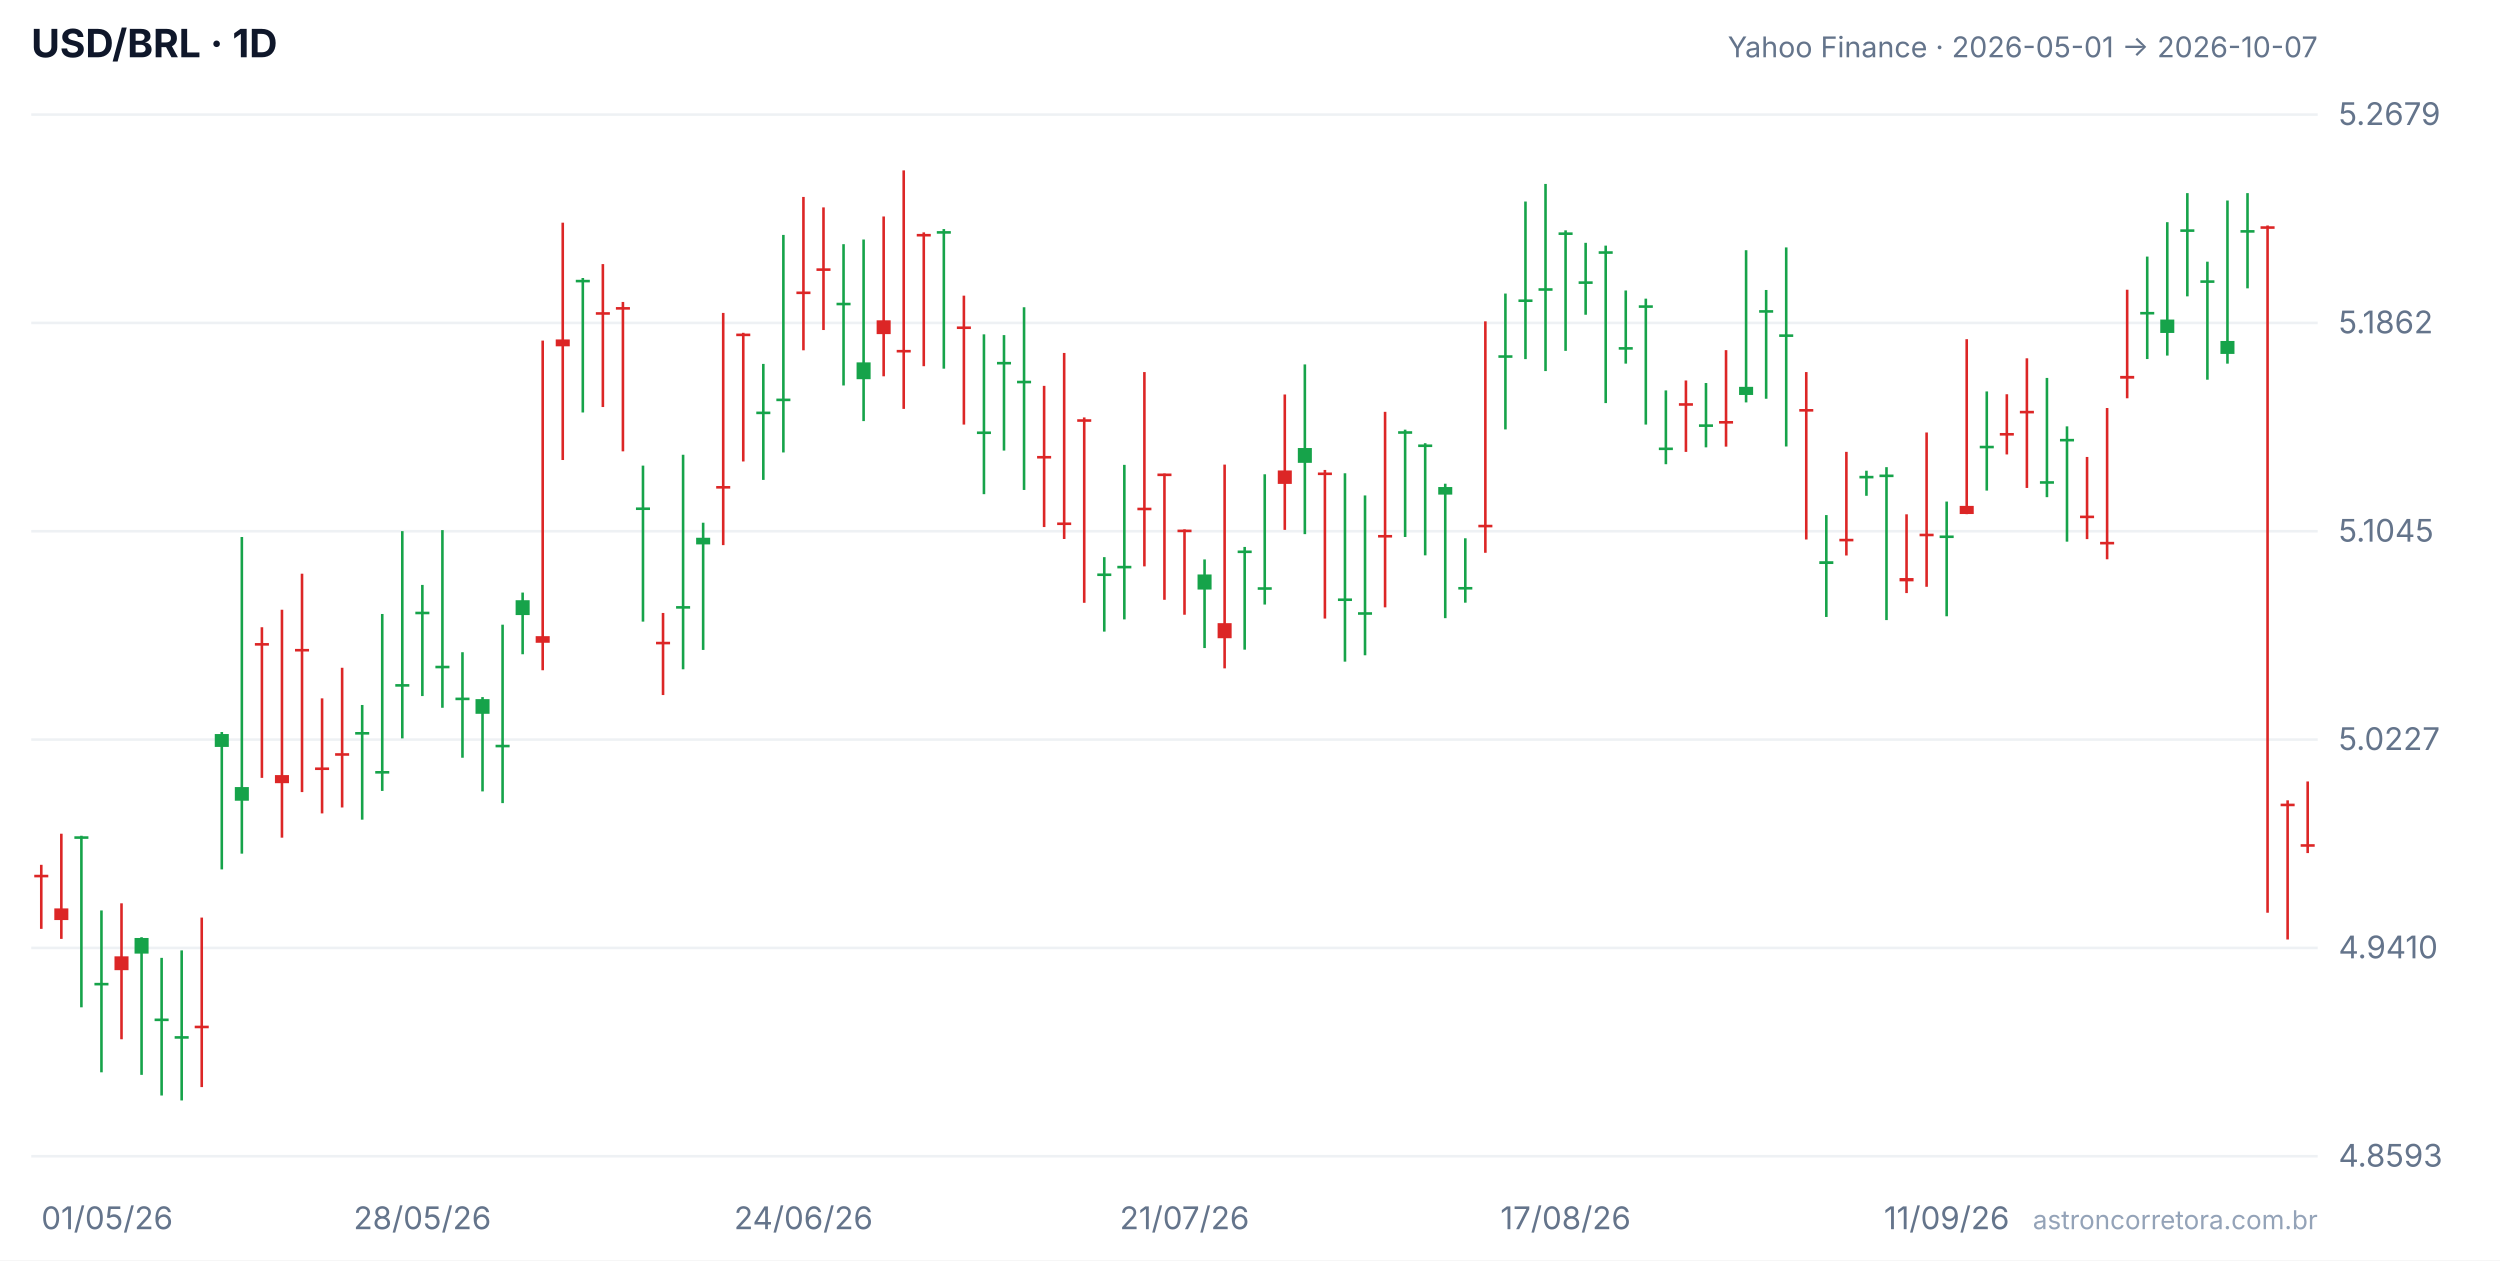
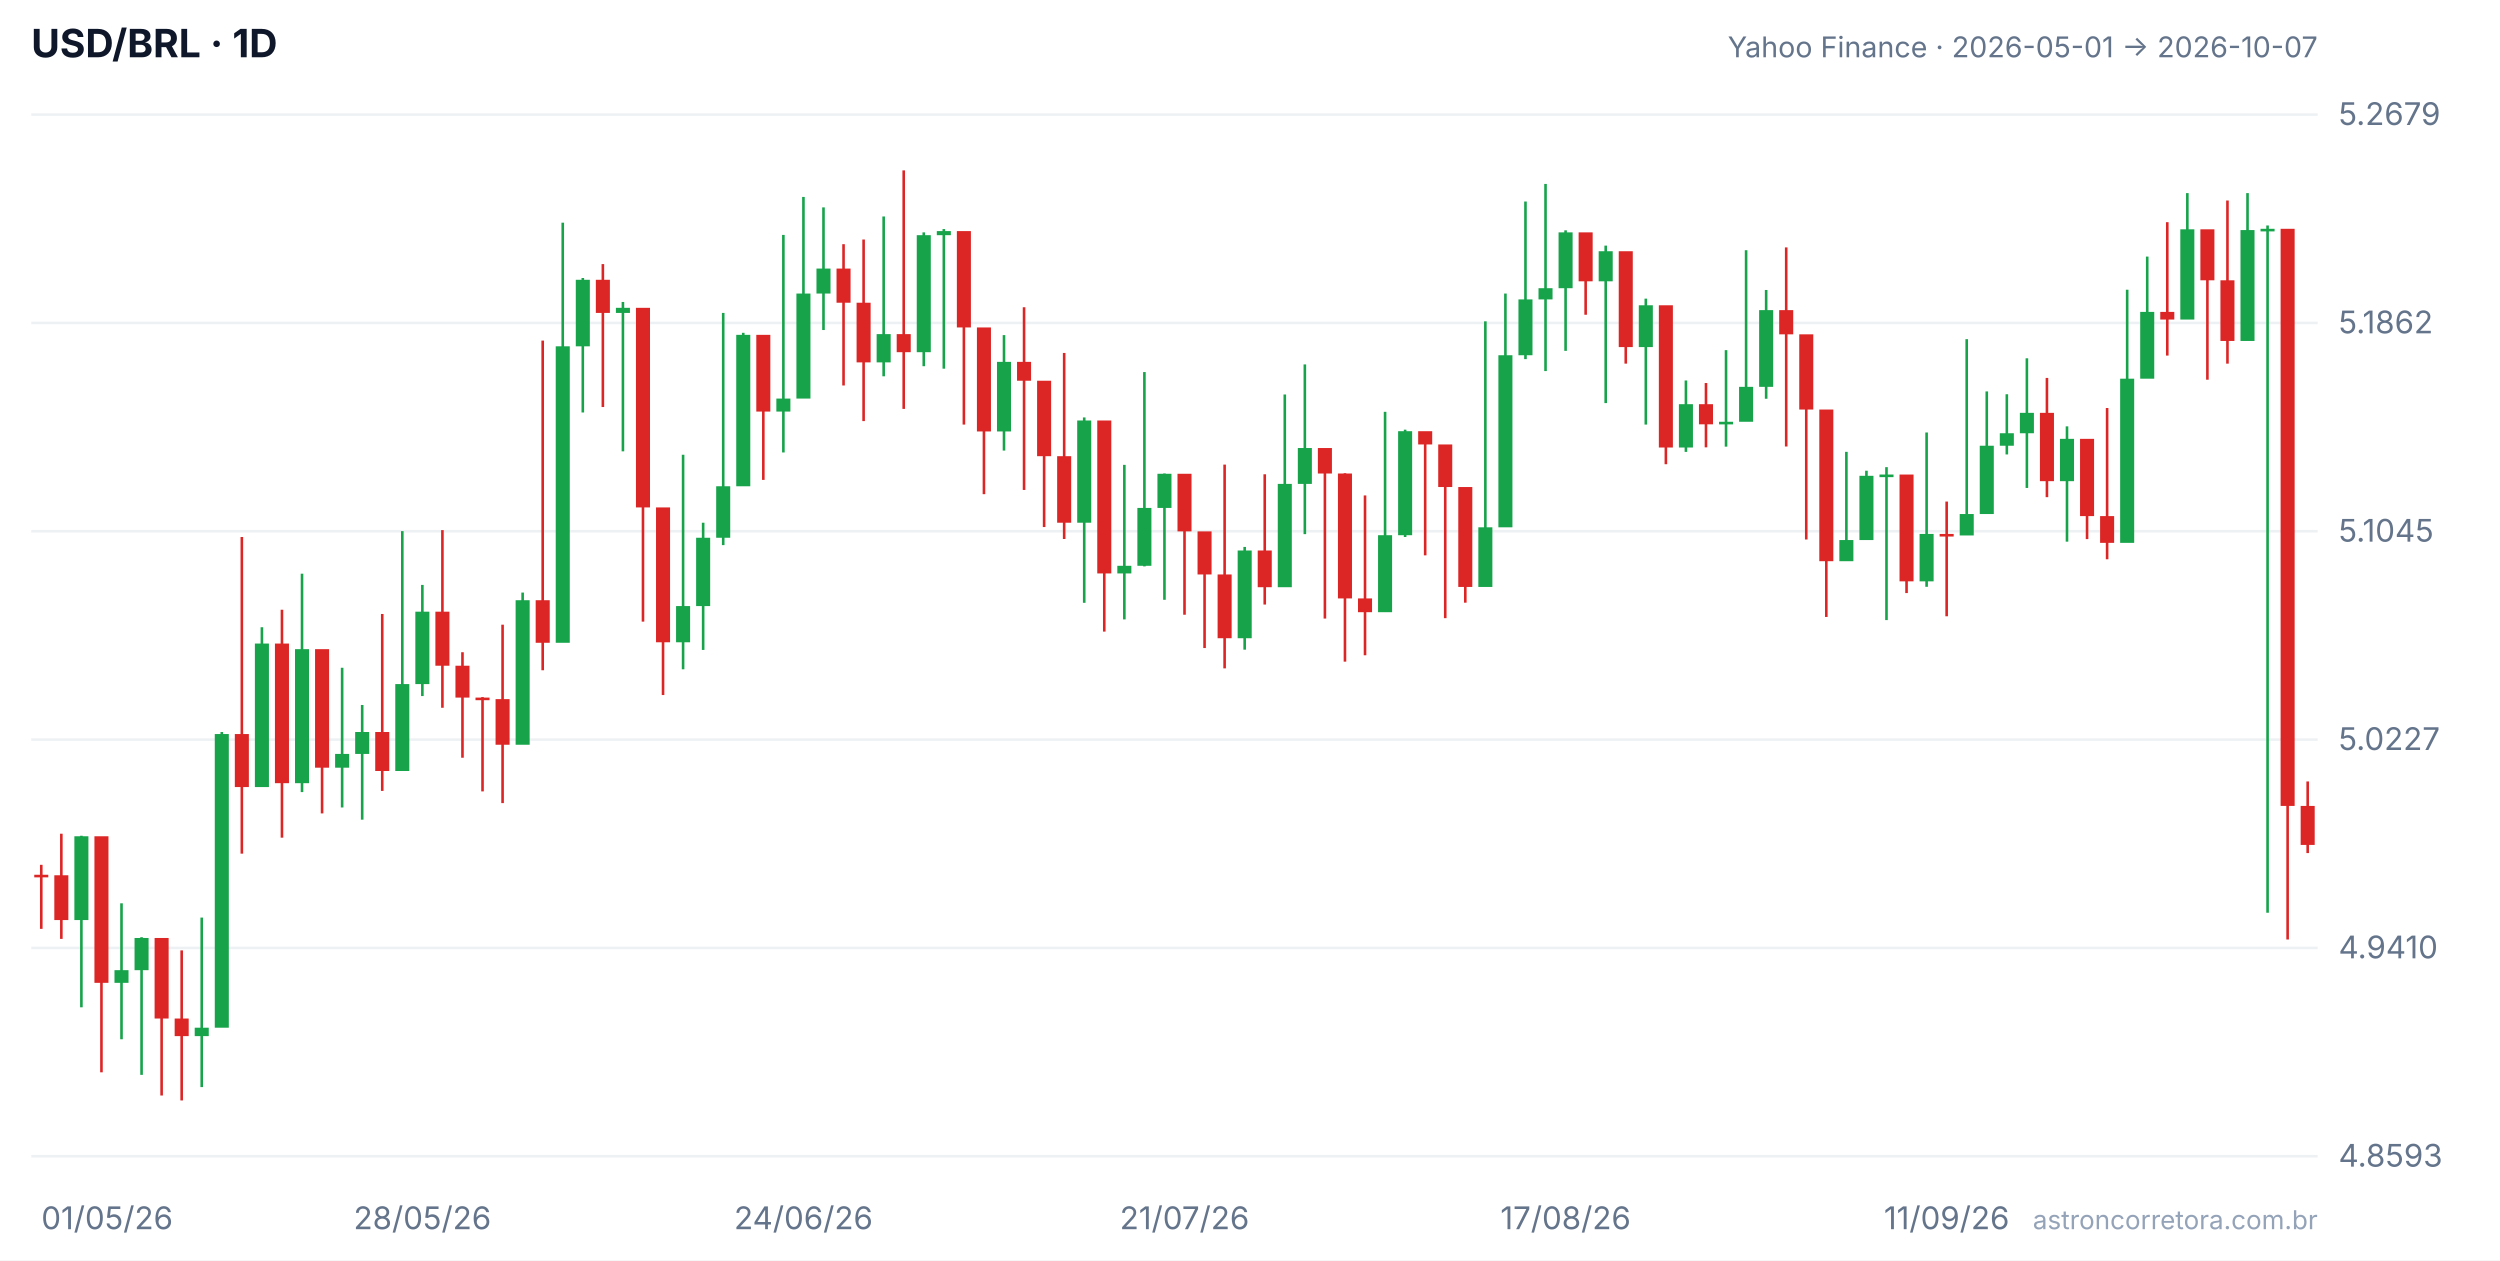
<svg xmlns="http://www.w3.org/2000/svg" viewBox="0 0 960 484" font-family="Inter,system-ui,sans-serif" font-size="12" role="img">
  <rect width="960" height="484" fill="#ffffff" />
  <text x="12" y="22" font-size="15" font-weight="700" fill="#0f172a">USD/BRL · 1D</text>
  <text x="890" y="22" font-size="11" fill="#64748b" text-anchor="end">Yahoo Finance · 2026-05-01 → 2026-10-07</text>
  <line x1="12" x2="890" y1="444" y2="444" stroke="#eef1f4" />
  <text x="898" y="448" fill="#64748b">4.8593</text>
  <line x1="12" x2="890" y1="364" y2="364" stroke="#eef1f4" />
  <text x="898" y="368" fill="#64748b">4.9410</text>
  <line x1="12" x2="890" y1="284" y2="284" stroke="#eef1f4" />
  <text x="898" y="288" fill="#64748b">5.0227</text>
  <line x1="12" x2="890" y1="204" y2="204" stroke="#eef1f4" />
  <text x="898" y="208" fill="#64748b">5.1045</text>
  <line x1="12" x2="890" y1="124" y2="124" stroke="#eef1f4" />
  <text x="898" y="128" fill="#64748b">5.1862</text>
  <line x1="12" x2="890" y1="44" y2="44" stroke="#eef1f4" />
  <text x="898" y="48" fill="#64748b">5.2679</text>
  <text x="15.851" y="472" fill="#64748b" text-anchor="start">01/05/26</text>
  <text x="162.184" y="472" fill="#64748b" text-anchor="middle">28/05/26</text>
  <text x="308.518" y="472" fill="#64748b" text-anchor="middle">24/06/26</text>
  <text x="454.851" y="472" fill="#64748b" text-anchor="middle">21/07/26</text>
  <text x="601.184" y="472" fill="#64748b" text-anchor="middle">17/08/26</text>
  <text x="747.518" y="472" fill="#64748b" text-anchor="middle">11/09/26</text>
  <line x1="15.851" x2="15.851" y1="332.089" y2="356.683" stroke="#dc2626" />
  <rect x="13.155" y="335.907" width="5.391" height="1" fill="#dc2626" />
  <line x1="23.553" x2="23.553" y1="320.147" y2="360.535" stroke="#dc2626" />
-   <rect x="20.857" y="348.828" width="5.391" height="4.474" fill="#dc2626" />
+   <rect x="20.857" y="336.102" width="5.391" height="17.2" fill="#dc2626" />
  <line x1="31.254" x2="31.254" y1="320.93" y2="386.808" stroke="#16a34a" />
-   <rect x="28.559" y="321.126" width="5.391" height="1" fill="#16a34a" />
-   <line x1="38.956" x2="38.956" y1="349.611" y2="411.77" stroke="#16a34a" />
-   <rect x="36.261" y="377.411" width="5.391" height="1" fill="#16a34a" />
-   <line x1="46.658" x2="46.658" y1="346.87" y2="399.08" stroke="#dc2626" />
-   <rect x="43.962" y="367.231" width="5.391" height="5.313" fill="#dc2626" />
+   <rect x="28.559" y="321.126" width="5.391" height="32.176" fill="#16a34a" />
+   <line x1="38.956" x2="38.956" y1="349.611" y2="411.77" stroke="#dc2626" />
+   <rect x="36.261" y="321.126" width="5.391" height="56.285" fill="#dc2626" />
+   <line x1="46.658" x2="46.658" y1="346.87" y2="399.08" stroke="#16a34a" />
+   <rect x="43.962" y="372.544" width="5.391" height="4.867" fill="#16a34a" />
  <line x1="54.36" x2="54.36" y1="359.889" y2="412.748" stroke="#16a34a" />
-   <rect x="51.664" y="360.183" width="5.391" height="6.003" fill="#16a34a" />
-   <line x1="62.061" x2="62.061" y1="367.818" y2="420.677" stroke="#16a34a" />
-   <rect x="59.366" y="391.115" width="5.391" height="1" fill="#16a34a" />
-   <line x1="69.763" x2="69.763" y1="364.949" y2="422.571" stroke="#16a34a" />
-   <rect x="67.068" y="397.869" width="5.391" height="1" fill="#16a34a" />
-   <line x1="77.465" x2="77.465" y1="352.352" y2="417.444" stroke="#dc2626" />
-   <rect x="74.769" y="393.856" width="5.391" height="1" fill="#dc2626" />
+   <rect x="51.664" y="360.183" width="5.391" height="12.361" fill="#16a34a" />
+   <line x1="62.061" x2="62.061" y1="367.818" y2="420.677" stroke="#dc2626" />
+   <rect x="59.366" y="360.183" width="5.391" height="30.932" fill="#dc2626" />
+   <line x1="69.763" x2="69.763" y1="364.949" y2="422.571" stroke="#dc2626" />
+   <rect x="67.068" y="391.115" width="5.391" height="6.754" fill="#dc2626" />
+   <line x1="77.465" x2="77.465" y1="352.352" y2="417.444" stroke="#16a34a" />
+   <rect x="74.769" y="394.639" width="5.391" height="3.23" fill="#16a34a" />
  <line x1="85.167" x2="85.167" y1="281.09" y2="333.851" stroke="#16a34a" />
-   <rect x="82.471" y="281.873" width="5.391" height="4.95" fill="#16a34a" />
-   <line x1="92.868" x2="92.868" y1="206.206" y2="327.801" stroke="#16a34a" />
-   <rect x="90.173" y="302.234" width="5.391" height="5.246" fill="#16a34a" />
-   <line x1="100.57" x2="100.57" y1="240.858" y2="298.709" stroke="#dc2626" />
-   <rect x="97.875" y="246.927" width="5.391" height="1" fill="#dc2626" />
+   <rect x="82.471" y="281.873" width="5.391" height="112.767" fill="#16a34a" />
+   <line x1="92.868" x2="92.868" y1="206.206" y2="327.801" stroke="#dc2626" />
+   <rect x="90.173" y="281.873" width="5.391" height="20.361" fill="#dc2626" />
+   <line x1="100.57" x2="100.57" y1="240.858" y2="298.709" stroke="#16a34a" />
+   <rect x="97.875" y="247.123" width="5.391" height="55.111" fill="#16a34a" />
  <line x1="108.272" x2="108.272" y1="234.138" y2="321.668" stroke="#dc2626" />
-   <rect x="105.576" y="297.633" width="5.391" height="3.108" fill="#dc2626" />
-   <line x1="115.974" x2="115.974" y1="220.301" y2="304.16" stroke="#dc2626" />
-   <rect x="113.278" y="249.178" width="5.391" height="1" fill="#dc2626" />
+   <rect x="105.576" y="247.123" width="5.391" height="53.618" fill="#dc2626" />
+   <line x1="115.974" x2="115.974" y1="220.301" y2="304.16" stroke="#16a34a" />
+   <rect x="113.278" y="249.276" width="5.391" height="51.465" fill="#16a34a" />
  <line x1="123.675" x2="123.675" y1="268.169" y2="312.348" stroke="#dc2626" />
-   <rect x="120.98" y="294.696" width="5.391" height="1" fill="#dc2626" />
-   <line x1="131.377" x2="131.377" y1="256.422" y2="310.072" stroke="#dc2626" />
-   <rect x="128.682" y="289.215" width="5.391" height="1" fill="#dc2626" />
+   <rect x="120.98" y="249.276" width="5.391" height="45.517" fill="#dc2626" />
+   <line x1="131.377" x2="131.377" y1="256.422" y2="310.072" stroke="#16a34a" />
+   <rect x="128.682" y="289.508" width="5.391" height="5.286" fill="#16a34a" />
  <line x1="139.079" x2="139.079" y1="270.713" y2="314.752" stroke="#16a34a" />
-   <rect x="136.383" y="281.09" width="5.391" height="1" fill="#16a34a" />
-   <line x1="146.781" x2="146.781" y1="235.768" y2="303.712" stroke="#16a34a" />
-   <rect x="144.085" y="296.067" width="5.391" height="1" fill="#16a34a" />
+   <rect x="136.383" y="281.09" width="5.391" height="8.419" fill="#16a34a" />
+   <line x1="146.781" x2="146.781" y1="235.768" y2="303.712" stroke="#dc2626" />
+   <rect x="144.085" y="281.09" width="5.391" height="14.977" fill="#dc2626" />
  <line x1="154.482" x2="154.482" y1="203.954" y2="283.537" stroke="#16a34a" />
-   <rect x="151.787" y="262.687" width="5.391" height="1" fill="#16a34a" />
+   <rect x="151.787" y="262.687" width="5.391" height="33.38" fill="#16a34a" />
  <line x1="162.184" x2="162.184" y1="224.609" y2="267.287" stroke="#16a34a" />
-   <rect x="159.489" y="234.887" width="5.391" height="1" fill="#16a34a" />
-   <line x1="169.886" x2="169.886" y1="203.563" y2="271.79" stroke="#16a34a" />
-   <rect x="167.19" y="255.639" width="5.391" height="1" fill="#16a34a" />
-   <line x1="177.588" x2="177.588" y1="250.451" y2="290.976" stroke="#16a34a" />
-   <rect x="174.892" y="267.875" width="5.391" height="1" fill="#16a34a" />
-   <line x1="185.289" x2="185.289" y1="267.679" y2="303.898" stroke="#16a34a" />
-   <rect x="182.594" y="268.462" width="5.391" height="5.64" fill="#16a34a" />
-   <line x1="192.991" x2="192.991" y1="239.879" y2="308.394" stroke="#16a34a" />
-   <rect x="190.296" y="285.984" width="5.391" height="1" fill="#16a34a" />
+   <rect x="159.489" y="234.887" width="5.391" height="27.8" fill="#16a34a" />
+   <line x1="169.886" x2="169.886" y1="203.563" y2="271.79" stroke="#dc2626" />
+   <rect x="167.19" y="234.887" width="5.391" height="20.752" fill="#dc2626" />
+   <line x1="177.588" x2="177.588" y1="250.451" y2="290.976" stroke="#dc2626" />
+   <rect x="174.892" y="255.639" width="5.391" height="12.236" fill="#dc2626" />
+   <line x1="185.289" x2="185.289" y1="267.679" y2="303.898" stroke="#dc2626" />
+   <rect x="182.594" y="267.875" width="5.391" height="1" fill="#dc2626" />
+   <line x1="192.991" x2="192.991" y1="239.879" y2="308.394" stroke="#dc2626" />
+   <rect x="190.296" y="268.462" width="5.391" height="17.522" fill="#dc2626" />
  <line x1="200.693" x2="200.693" y1="227.545" y2="251.234" stroke="#16a34a" />
-   <rect x="197.997" y="230.482" width="5.391" height="5.703" fill="#16a34a" />
+   <rect x="197.997" y="230.482" width="5.391" height="55.502" fill="#16a34a" />
  <line x1="208.395" x2="208.395" y1="130.788" y2="257.377" stroke="#dc2626" />
-   <rect x="205.699" y="244.284" width="5.391" height="2.545" fill="#dc2626" />
-   <line x1="216.096" x2="216.096" y1="85.51" y2="176.644" stroke="#dc2626" />
-   <rect x="213.401" y="130.343" width="5.391" height="2.643" fill="#dc2626" />
+   <rect x="205.699" y="230.482" width="5.391" height="16.347" fill="#dc2626" />
+   <line x1="216.096" x2="216.096" y1="85.51" y2="176.644" stroke="#16a34a" />
+   <rect x="213.401" y="132.986" width="5.391" height="113.843" fill="#16a34a" />
  <line x1="223.798" x2="223.798" y1="106.752" y2="158.393" stroke="#16a34a" />
-   <rect x="221.103" y="107.437" width="5.391" height="1" fill="#16a34a" />
+   <rect x="221.103" y="107.437" width="5.391" height="25.549" fill="#16a34a" />
  <line x1="231.5" x2="231.5" y1="101.409" y2="156.302" stroke="#dc2626" />
-   <rect x="228.804" y="119.869" width="5.391" height="1" fill="#dc2626" />
-   <line x1="239.202" x2="239.202" y1="115.953" y2="173.316" stroke="#dc2626" />
-   <rect x="236.506" y="117.911" width="5.391" height="1" fill="#dc2626" />
-   <line x1="246.904" x2="246.904" y1="178.797" y2="238.705" stroke="#16a34a" />
-   <rect x="244.208" y="194.851" width="5.391" height="1" fill="#16a34a" />
+   <rect x="228.804" y="107.437" width="5.391" height="12.725" fill="#dc2626" />
+   <line x1="239.202" x2="239.202" y1="115.953" y2="173.316" stroke="#16a34a" />
+   <rect x="236.506" y="118.205" width="5.391" height="1.958" fill="#16a34a" />
+   <line x1="246.904" x2="246.904" y1="178.797" y2="238.705" stroke="#dc2626" />
+   <rect x="244.208" y="118.205" width="5.391" height="76.646" fill="#dc2626" />
  <line x1="254.605" x2="254.605" y1="235.376" y2="266.896" stroke="#dc2626" />
-   <rect x="251.91" y="246.437" width="5.391" height="1" fill="#dc2626" />
+   <rect x="251.91" y="194.851" width="5.391" height="51.782" fill="#dc2626" />
  <line x1="262.307" x2="262.307" y1="174.626" y2="257.009" stroke="#16a34a" />
-   <rect x="259.611" y="232.733" width="5.391" height="1" fill="#16a34a" />
+   <rect x="259.611" y="232.733" width="5.391" height="13.9" fill="#16a34a" />
  <line x1="270.009" x2="270.009" y1="200.724" y2="249.57" stroke="#16a34a" />
-   <rect x="267.313" y="206.499" width="5.391" height="2.551" fill="#16a34a" />
-   <line x1="277.711" x2="277.711" y1="120.162" y2="209.325" stroke="#dc2626" />
-   <rect x="275.015" y="186.628" width="5.391" height="1" fill="#dc2626" />
-   <line x1="285.412" x2="285.412" y1="127.798" y2="177.207" stroke="#dc2626" />
-   <rect x="282.717" y="128.091" width="5.391" height="1" fill="#dc2626" />
-   <line x1="293.114" x2="293.114" y1="139.74" y2="184.279" stroke="#16a34a" />
-   <rect x="290.418" y="158.045" width="5.391" height="1" fill="#16a34a" />
+   <rect x="267.313" y="206.499" width="5.391" height="26.234" fill="#16a34a" />
+   <line x1="277.711" x2="277.711" y1="120.162" y2="209.325" stroke="#16a34a" />
+   <rect x="275.015" y="186.726" width="5.391" height="19.773" fill="#16a34a" />
+   <line x1="285.412" x2="285.412" y1="127.798" y2="177.207" stroke="#16a34a" />
+   <rect x="282.717" y="128.581" width="5.391" height="58.145" fill="#16a34a" />
+   <line x1="293.114" x2="293.114" y1="139.74" y2="184.279" stroke="#dc2626" />
+   <rect x="290.418" y="128.581" width="5.391" height="29.464" fill="#dc2626" />
  <line x1="300.816" x2="300.816" y1="90.209" y2="173.744" stroke="#16a34a" />
-   <rect x="298.12" y="153.053" width="5.391" height="1" fill="#16a34a" />
-   <line x1="308.518" x2="308.518" y1="75.624" y2="134.516" stroke="#dc2626" />
-   <rect x="305.822" y="111.94" width="5.391" height="1" fill="#dc2626" />
-   <line x1="316.219" x2="316.219" y1="79.637" y2="126.732" stroke="#dc2626" />
-   <rect x="313.524" y="103.032" width="5.391" height="1" fill="#dc2626" />
-   <line x1="323.921" x2="323.921" y1="93.764" y2="148.024" stroke="#16a34a" />
-   <rect x="321.225" y="116.247" width="5.391" height="1" fill="#16a34a" />
-   <line x1="331.623" x2="331.623" y1="91.971" y2="161.703" stroke="#16a34a" />
-   <rect x="328.927" y="139.153" width="5.391" height="6.456" fill="#16a34a" />
-   <line x1="339.325" x2="339.325" y1="83.126" y2="144.498" stroke="#dc2626" />
-   <rect x="336.629" y="123.001" width="5.391" height="5.299" fill="#dc2626" />
+   <rect x="298.12" y="153.053" width="5.391" height="4.992" fill="#16a34a" />
+   <line x1="308.518" x2="308.518" y1="75.624" y2="134.516" stroke="#16a34a" />
+   <rect x="305.822" y="112.723" width="5.391" height="40.33" fill="#16a34a" />
+   <line x1="316.219" x2="316.219" y1="79.637" y2="126.732" stroke="#16a34a" />
+   <rect x="313.524" y="103.13" width="5.391" height="9.593" fill="#16a34a" />
+   <line x1="323.921" x2="323.921" y1="93.764" y2="148.024" stroke="#dc2626" />
+   <rect x="321.225" y="103.13" width="5.391" height="13.117" fill="#dc2626" />
+   <line x1="331.623" x2="331.623" y1="91.971" y2="161.703" stroke="#dc2626" />
+   <rect x="328.927" y="116.247" width="5.391" height="22.906" fill="#dc2626" />
+   <line x1="339.325" x2="339.325" y1="83.126" y2="144.498" stroke="#16a34a" />
+   <rect x="336.629" y="128.3" width="5.391" height="10.853" fill="#16a34a" />
  <line x1="347.026" x2="347.026" y1="65.429" y2="157.016" stroke="#dc2626" />
-   <rect x="344.331" y="134.356" width="5.391" height="1" fill="#dc2626" />
-   <line x1="354.728" x2="354.728" y1="89.23" y2="140.621" stroke="#dc2626" />
-   <rect x="352.032" y="89.817" width="5.391" height="1" fill="#dc2626" />
+   <rect x="344.331" y="128.3" width="5.391" height="6.938" fill="#dc2626" />
+   <line x1="354.728" x2="354.728" y1="89.23" y2="140.621" stroke="#16a34a" />
+   <rect x="352.032" y="90.307" width="5.391" height="44.931" fill="#16a34a" />
  <line x1="362.43" x2="362.43" y1="87.957" y2="141.57" stroke="#16a34a" />
-   <rect x="359.734" y="88.741" width="5.391" height="1" fill="#16a34a" />
+   <rect x="359.734" y="88.741" width="5.391" height="1.566" fill="#16a34a" />
  <line x1="370.132" x2="370.132" y1="113.527" y2="163.037" stroke="#dc2626" />
-   <rect x="367.436" y="125.35" width="5.391" height="1" fill="#dc2626" />
-   <line x1="377.833" x2="377.833" y1="128.385" y2="189.761" stroke="#16a34a" />
-   <rect x="375.138" y="165.68" width="5.391" height="1" fill="#16a34a" />
+   <rect x="367.436" y="88.741" width="5.391" height="37.001" fill="#dc2626" />
+   <line x1="377.833" x2="377.833" y1="128.385" y2="189.761" stroke="#dc2626" />
+   <rect x="375.138" y="125.742" width="5.391" height="39.938" fill="#dc2626" />
  <line x1="385.535" x2="385.535" y1="128.679" y2="173.022" stroke="#16a34a" />
-   <rect x="382.839" y="138.957" width="5.391" height="1" fill="#16a34a" />
-   <line x1="393.237" x2="393.237" y1="117.98" y2="188.143" stroke="#16a34a" />
-   <rect x="390.541" y="146.201" width="5.391" height="1" fill="#16a34a" />
+   <rect x="382.839" y="138.957" width="5.391" height="26.723" fill="#16a34a" />
+   <line x1="393.237" x2="393.237" y1="117.98" y2="188.143" stroke="#dc2626" />
+   <rect x="390.541" y="138.957" width="5.391" height="7.244" fill="#dc2626" />
  <line x1="400.939" x2="400.939" y1="148.169" y2="202.388" stroke="#dc2626" />
-   <rect x="398.243" y="175.078" width="5.391" height="1" fill="#dc2626" />
+   <rect x="398.243" y="146.201" width="5.391" height="28.974" fill="#dc2626" />
  <line x1="408.64" x2="408.64" y1="135.531" y2="206.975" stroke="#dc2626" />
-   <rect x="405.945" y="200.626" width="5.391" height="1" fill="#dc2626" />
-   <line x1="416.342" x2="416.342" y1="160.297" y2="231.479" stroke="#dc2626" />
-   <rect x="413.646" y="160.982" width="5.391" height="1" fill="#dc2626" />
-   <line x1="424.044" x2="424.044" y1="213.939" y2="242.537" stroke="#16a34a" />
-   <rect x="421.348" y="220.203" width="5.391" height="1" fill="#16a34a" />
+   <rect x="405.945" y="175.175" width="5.391" height="25.549" fill="#dc2626" />
+   <line x1="416.342" x2="416.342" y1="160.297" y2="231.479" stroke="#16a34a" />
+   <rect x="413.646" y="161.471" width="5.391" height="39.253" fill="#16a34a" />
+   <line x1="424.044" x2="424.044" y1="213.939" y2="242.537" stroke="#dc2626" />
+   <rect x="421.348" y="161.471" width="5.391" height="58.732" fill="#dc2626" />
  <line x1="431.746" x2="431.746" y1="178.504" y2="237.855" stroke="#16a34a" />
-   <rect x="429.05" y="217.267" width="5.391" height="1" fill="#16a34a" />
-   <line x1="439.447" x2="439.447" y1="142.872" y2="217.489" stroke="#dc2626" />
-   <rect x="436.752" y="194.949" width="5.391" height="1" fill="#dc2626" />
-   <line x1="447.149" x2="447.149" y1="181.832" y2="230.325" stroke="#dc2626" />
-   <rect x="444.454" y="181.832" width="5.391" height="1" fill="#dc2626" />
+   <rect x="429.05" y="217.267" width="5.391" height="2.936" fill="#16a34a" />
+   <line x1="439.447" x2="439.447" y1="142.872" y2="217.489" stroke="#16a34a" />
+   <rect x="436.752" y="195.047" width="5.391" height="22.22" fill="#16a34a" />
+   <line x1="447.149" x2="447.149" y1="181.832" y2="230.325" stroke="#16a34a" />
+   <rect x="444.454" y="181.93" width="5.391" height="13.117" fill="#16a34a" />
  <line x1="454.851" x2="454.851" y1="203.269" y2="236.061" stroke="#dc2626" />
-   <rect x="452.155" y="203.367" width="5.391" height="1" fill="#dc2626" />
-   <line x1="462.553" x2="462.553" y1="214.82" y2="248.852" stroke="#16a34a" />
-   <rect x="459.857" y="220.595" width="5.391" height="5.791" fill="#16a34a" />
+   <rect x="452.155" y="181.93" width="5.391" height="22.122" fill="#dc2626" />
+   <line x1="462.553" x2="462.553" y1="214.82" y2="248.852" stroke="#dc2626" />
+   <rect x="459.857" y="204.052" width="5.391" height="16.543" fill="#dc2626" />
  <line x1="470.254" x2="470.254" y1="178.406" y2="256.655" stroke="#dc2626" />
-   <rect x="467.559" y="239.292" width="5.391" height="5.787" fill="#dc2626" />
+   <rect x="467.559" y="220.595" width="5.391" height="24.484" fill="#dc2626" />
  <line x1="477.956" x2="477.956" y1="210.023" y2="249.472" stroke="#16a34a" />
-   <rect x="475.261" y="211.394" width="5.391" height="1" fill="#16a34a" />
-   <line x1="485.658" x2="485.658" y1="182.12" y2="232.146" stroke="#16a34a" />
-   <rect x="482.962" y="225.49" width="5.391" height="1" fill="#16a34a" />
-   <line x1="493.36" x2="493.36" y1="151.48" y2="203.478" stroke="#dc2626" />
-   <rect x="490.664" y="180.657" width="5.391" height="5.163" fill="#dc2626" />
+   <rect x="475.261" y="211.394" width="5.391" height="33.685" fill="#16a34a" />
+   <line x1="485.658" x2="485.658" y1="182.12" y2="232.146" stroke="#dc2626" />
+   <rect x="482.962" y="211.394" width="5.391" height="14.096" fill="#dc2626" />
+   <line x1="493.36" x2="493.36" y1="151.48" y2="203.478" stroke="#16a34a" />
+   <rect x="490.664" y="185.82" width="5.391" height="39.67" fill="#16a34a" />
  <line x1="501.061" x2="501.061" y1="139.936" y2="205.112" stroke="#16a34a" />
-   <rect x="498.366" y="172.043" width="5.391" height="5.692" fill="#16a34a" />
+   <rect x="498.366" y="172.043" width="5.391" height="13.777" fill="#16a34a" />
  <line x1="508.763" x2="508.763" y1="180.461" y2="237.53" stroke="#dc2626" />
-   <rect x="506.068" y="181.44" width="5.391" height="1" fill="#dc2626" />
-   <line x1="516.465" x2="516.465" y1="181.734" y2="254.073" stroke="#16a34a" />
-   <rect x="513.769" y="229.796" width="5.391" height="1" fill="#16a34a" />
-   <line x1="524.167" x2="524.167" y1="190.25" y2="251.626" stroke="#16a34a" />
-   <rect x="521.471" y="235.082" width="5.391" height="1" fill="#16a34a" />
-   <line x1="531.868" x2="531.868" y1="158.143" y2="233.222" stroke="#dc2626" />
-   <rect x="529.173" y="205.422" width="5.391" height="1" fill="#dc2626" />
+   <rect x="506.068" y="172.043" width="5.391" height="9.789" fill="#dc2626" />
+   <line x1="516.465" x2="516.465" y1="181.734" y2="254.073" stroke="#dc2626" />
+   <rect x="513.769" y="181.832" width="5.391" height="47.965" fill="#dc2626" />
+   <line x1="524.167" x2="524.167" y1="190.25" y2="251.626" stroke="#dc2626" />
+   <rect x="521.471" y="229.796" width="5.391" height="5.286" fill="#dc2626" />
+   <line x1="531.868" x2="531.868" y1="158.143" y2="233.222" stroke="#16a34a" />
+   <rect x="529.173" y="205.52" width="5.391" height="29.562" fill="#16a34a" />
  <line x1="539.57" x2="539.57" y1="164.995" y2="206.206" stroke="#16a34a" />
-   <rect x="536.875" y="165.582" width="5.391" height="1" fill="#16a34a" />
-   <line x1="547.272" x2="547.272" y1="170.183" y2="213.254" stroke="#16a34a" />
-   <rect x="544.576" y="170.672" width="5.391" height="1" fill="#16a34a" />
-   <line x1="554.974" x2="554.974" y1="185.747" y2="237.374" stroke="#16a34a" />
-   <rect x="552.278" y="187.02" width="5.391" height="2.909" fill="#16a34a" />
-   <line x1="562.675" x2="562.675" y1="206.695" y2="231.432" stroke="#16a34a" />
-   <rect x="559.98" y="225.392" width="5.391" height="1" fill="#16a34a" />
-   <line x1="570.377" x2="570.377" y1="123.393" y2="212.274" stroke="#dc2626" />
-   <rect x="567.682" y="201.507" width="5.391" height="1" fill="#dc2626" />
+   <rect x="536.875" y="165.582" width="5.391" height="39.938" fill="#16a34a" />
+   <line x1="547.272" x2="547.272" y1="170.183" y2="213.254" stroke="#dc2626" />
+   <rect x="544.576" y="165.582" width="5.391" height="5.09" fill="#dc2626" />
+   <line x1="554.974" x2="554.974" y1="185.747" y2="237.374" stroke="#dc2626" />
+   <rect x="552.278" y="170.672" width="5.391" height="16.347" fill="#dc2626" />
+   <line x1="562.675" x2="562.675" y1="206.695" y2="231.432" stroke="#dc2626" />
+   <rect x="559.98" y="187.02" width="5.391" height="38.372" fill="#dc2626" />
+   <line x1="570.377" x2="570.377" y1="123.393" y2="212.274" stroke="#16a34a" />
+   <rect x="567.682" y="202.486" width="5.391" height="22.906" fill="#16a34a" />
  <line x1="578.079" x2="578.079" y1="112.723" y2="164.899" stroke="#16a34a" />
-   <rect x="575.383" y="136.412" width="5.391" height="1" fill="#16a34a" />
+   <rect x="575.383" y="136.412" width="5.391" height="66.074" fill="#16a34a" />
  <line x1="585.781" x2="585.781" y1="77.386" y2="137.904" stroke="#16a34a" />
-   <rect x="583.085" y="114.974" width="5.391" height="1" fill="#16a34a" />
+   <rect x="583.085" y="114.974" width="5.391" height="21.438" fill="#16a34a" />
  <line x1="593.482" x2="593.482" y1="70.632" y2="142.493" stroke="#16a34a" />
-   <rect x="590.787" y="110.667" width="5.391" height="1" fill="#16a34a" />
+   <rect x="590.787" y="110.667" width="5.391" height="4.307" fill="#16a34a" />
  <line x1="601.184" x2="601.184" y1="88.447" y2="134.731" stroke="#16a34a" />
-   <rect x="598.489" y="89.23" width="5.391" height="1" fill="#16a34a" />
-   <line x1="608.886" x2="608.886" y1="93.244" y2="120.865" stroke="#16a34a" />
-   <rect x="606.19" y="108.025" width="5.391" height="1" fill="#16a34a" />
+   <rect x="598.489" y="89.23" width="5.391" height="21.438" fill="#16a34a" />
+   <line x1="608.886" x2="608.886" y1="93.244" y2="120.865" stroke="#dc2626" />
+   <rect x="606.19" y="89.23" width="5.391" height="18.795" fill="#dc2626" />
  <line x1="616.588" x2="616.588" y1="94.32" y2="154.787" stroke="#16a34a" />
-   <rect x="613.892" y="96.474" width="5.391" height="1" fill="#16a34a" />
-   <line x1="624.289" x2="624.289" y1="111.548" y2="139.634" stroke="#16a34a" />
-   <rect x="621.594" y="133.279" width="5.391" height="1" fill="#16a34a" />
+   <rect x="613.892" y="96.474" width="5.391" height="11.551" fill="#16a34a" />
+   <line x1="624.289" x2="624.289" y1="111.548" y2="139.634" stroke="#dc2626" />
+   <rect x="621.594" y="96.474" width="5.391" height="36.806" fill="#dc2626" />
  <line x1="631.991" x2="631.991" y1="114.681" y2="163.037" stroke="#16a34a" />
-   <rect x="629.296" y="117.226" width="5.391" height="1" fill="#16a34a" />
-   <line x1="639.693" x2="639.693" y1="149.92" y2="178.259" stroke="#16a34a" />
-   <rect x="636.997" y="171.847" width="5.391" height="1" fill="#16a34a" />
-   <line x1="647.395" x2="647.395" y1="146.103" y2="173.527" stroke="#dc2626" />
-   <rect x="644.699" y="154.815" width="5.391" height="1" fill="#dc2626" />
-   <line x1="655.096" x2="655.096" y1="147.082" y2="171.783" stroke="#16a34a" />
-   <rect x="652.401" y="162.939" width="5.391" height="1" fill="#16a34a" />
-   <line x1="662.798" x2="662.798" y1="134.454" y2="171.51" stroke="#dc2626" />
-   <rect x="660.103" y="161.667" width="5.391" height="1" fill="#dc2626" />
+   <rect x="629.296" y="117.226" width="5.391" height="16.053" fill="#16a34a" />
+   <line x1="639.693" x2="639.693" y1="149.92" y2="178.259" stroke="#dc2626" />
+   <rect x="636.997" y="117.226" width="5.391" height="54.621" fill="#dc2626" />
+   <line x1="647.395" x2="647.395" y1="146.103" y2="173.527" stroke="#16a34a" />
+   <rect x="644.699" y="155.206" width="5.391" height="16.641" fill="#16a34a" />
+   <line x1="655.096" x2="655.096" y1="147.082" y2="171.783" stroke="#dc2626" />
+   <rect x="652.401" y="155.206" width="5.391" height="7.733" fill="#dc2626" />
+   <line x1="662.798" x2="662.798" y1="134.454" y2="171.51" stroke="#16a34a" />
+   <rect x="660.103" y="161.961" width="5.391" height="1" fill="#16a34a" />
  <line x1="670.5" x2="670.5" y1="96.082" y2="154.524" stroke="#16a34a" />
-   <rect x="667.804" y="148.55" width="5.391" height="3.118" fill="#16a34a" />
+   <rect x="667.804" y="148.55" width="5.391" height="13.411" fill="#16a34a" />
  <line x1="678.202" x2="678.202" y1="111.353" y2="153.125" stroke="#16a34a" />
-   <rect x="675.506" y="119.086" width="5.391" height="1" fill="#16a34a" />
-   <line x1="685.904" x2="685.904" y1="95.006" y2="171.455" stroke="#16a34a" />
-   <rect x="683.208" y="128.385" width="5.391" height="1" fill="#16a34a" />
+   <rect x="675.506" y="119.086" width="5.391" height="29.464" fill="#16a34a" />
+   <line x1="685.904" x2="685.904" y1="95.006" y2="171.455" stroke="#dc2626" />
+   <rect x="683.208" y="119.086" width="5.391" height="9.299" fill="#dc2626" />
  <line x1="693.605" x2="693.605" y1="142.872" y2="207.17" stroke="#dc2626" />
-   <rect x="690.91" y="157.066" width="5.391" height="1" fill="#dc2626" />
-   <line x1="701.307" x2="701.307" y1="197.788" y2="236.918" stroke="#16a34a" />
-   <rect x="698.611" y="215.505" width="5.391" height="1.077" fill="#16a34a" />
-   <line x1="709.009" x2="709.009" y1="173.511" y2="213.309" stroke="#dc2626" />
-   <rect x="706.313" y="206.891" width="5.391" height="1" fill="#dc2626" />
+   <rect x="690.91" y="128.385" width="5.391" height="28.877" fill="#dc2626" />
+   <line x1="701.307" x2="701.307" y1="197.788" y2="236.918" stroke="#dc2626" />
+   <rect x="698.611" y="157.262" width="5.391" height="58.243" fill="#dc2626" />
+   <line x1="709.009" x2="709.009" y1="173.511" y2="213.309" stroke="#16a34a" />
+   <rect x="706.313" y="207.38" width="5.391" height="8.124" fill="#16a34a" />
  <line x1="716.711" x2="716.711" y1="180.755" y2="190.387" stroke="#16a34a" />
-   <rect x="714.015" y="182.712" width="5.391" height="1" fill="#16a34a" />
+   <rect x="714.015" y="182.712" width="5.391" height="24.668" fill="#16a34a" />
  <line x1="724.412" x2="724.412" y1="179.384" y2="238.115" stroke="#16a34a" />
  <rect x="721.717" y="182.223" width="5.391" height="1" fill="#16a34a" />
  <line x1="732.114" x2="732.114" y1="197.493" y2="227.741" stroke="#dc2626" />
-   <rect x="729.418" y="221.965" width="5.391" height="1.273" fill="#dc2626" />
-   <line x1="739.816" x2="739.816" y1="166.072" y2="225.335" stroke="#dc2626" />
-   <rect x="737.12" y="204.933" width="5.391" height="1" fill="#dc2626" />
-   <line x1="747.518" x2="747.518" y1="192.599" y2="236.648" stroke="#16a34a" />
-   <rect x="744.822" y="205.618" width="5.391" height="1" fill="#16a34a" />
-   <line x1="755.219" x2="755.219" y1="130.245" y2="197.437" stroke="#dc2626" />
-   <rect x="752.524" y="194.263" width="5.391" height="3.125" fill="#dc2626" />
+   <rect x="729.418" y="182.223" width="5.391" height="41.015" fill="#dc2626" />
+   <line x1="739.816" x2="739.816" y1="166.072" y2="225.335" stroke="#16a34a" />
+   <rect x="737.12" y="205.031" width="5.391" height="18.208" fill="#16a34a" />
+   <line x1="747.518" x2="747.518" y1="192.599" y2="236.648" stroke="#dc2626" />
+   <rect x="744.822" y="205.031" width="5.391" height="1" fill="#dc2626" />
+   <line x1="755.219" x2="755.219" y1="130.245" y2="197.437" stroke="#16a34a" />
+   <rect x="752.524" y="197.388" width="5.391" height="8.23" fill="#16a34a" />
  <line x1="762.921" x2="762.921" y1="150.312" y2="188.39" stroke="#16a34a" />
-   <rect x="760.225" y="171.162" width="5.391" height="1" fill="#16a34a" />
-   <line x1="770.623" x2="770.623" y1="151.389" y2="174.506" stroke="#dc2626" />
-   <rect x="767.927" y="166.267" width="5.391" height="1" fill="#dc2626" />
-   <line x1="778.325" x2="778.325" y1="137.587" y2="187.372" stroke="#dc2626" />
-   <rect x="775.629" y="157.751" width="5.391" height="1" fill="#dc2626" />
-   <line x1="786.026" x2="786.026" y1="145.124" y2="190.912" stroke="#16a34a" />
-   <rect x="783.331" y="184.768" width="5.391" height="1" fill="#16a34a" />
+   <rect x="760.225" y="171.162" width="5.391" height="26.226" fill="#16a34a" />
+   <line x1="770.623" x2="770.623" y1="151.389" y2="174.506" stroke="#16a34a" />
+   <rect x="767.927" y="166.365" width="5.391" height="4.796" fill="#16a34a" />
+   <line x1="778.325" x2="778.325" y1="137.587" y2="187.372" stroke="#16a34a" />
+   <rect x="775.629" y="158.535" width="5.391" height="7.831" fill="#16a34a" />
+   <line x1="786.026" x2="786.026" y1="145.124" y2="190.912" stroke="#dc2626" />
+   <rect x="783.331" y="158.535" width="5.391" height="26.234" fill="#dc2626" />
  <line x1="793.728" x2="793.728" y1="163.723" y2="207.996" stroke="#16a34a" />
-   <rect x="791.032" y="168.519" width="5.391" height="1" fill="#16a34a" />
+   <rect x="791.032" y="168.519" width="5.391" height="16.249" fill="#16a34a" />
  <line x1="801.43" x2="801.43" y1="175.469" y2="207.02" stroke="#dc2626" />
-   <rect x="798.734" y="197.983" width="5.391" height="1" fill="#dc2626" />
+   <rect x="798.734" y="168.519" width="5.391" height="29.66" fill="#dc2626" />
  <line x1="809.132" x2="809.132" y1="156.674" y2="214.765" stroke="#dc2626" />
-   <rect x="806.436" y="208.066" width="5.391" height="1" fill="#dc2626" />
-   <line x1="816.833" x2="816.833" y1="111.255" y2="152.941" stroke="#dc2626" />
-   <rect x="814.138" y="144.341" width="5.391" height="1.077" fill="#dc2626" />
+   <rect x="806.436" y="198.179" width="5.391" height="10.279" fill="#dc2626" />
+   <line x1="816.833" x2="816.833" y1="111.255" y2="152.941" stroke="#16a34a" />
+   <rect x="814.138" y="145.418" width="5.391" height="63.04" fill="#16a34a" />
  <line x1="824.535" x2="824.535" y1="98.529" y2="137.876" stroke="#16a34a" />
-   <rect x="821.839" y="119.771" width="5.391" height="1" fill="#16a34a" />
-   <line x1="832.237" x2="832.237" y1="85.315" y2="136.544" stroke="#16a34a" />
-   <rect x="829.541" y="122.708" width="5.391" height="5.146" fill="#16a34a" />
+   <rect x="821.839" y="119.771" width="5.391" height="25.646" fill="#16a34a" />
+   <line x1="832.237" x2="832.237" y1="85.315" y2="136.544" stroke="#dc2626" />
+   <rect x="829.541" y="119.771" width="5.391" height="2.936" fill="#dc2626" />
  <line x1="839.939" x2="839.939" y1="74.155" y2="113.8" stroke="#16a34a" />
-   <rect x="837.243" y="88.055" width="5.391" height="1" fill="#16a34a" />
-   <line x1="847.64" x2="847.64" y1="100.487" y2="145.809" stroke="#16a34a" />
-   <rect x="844.945" y="107.633" width="5.391" height="1" fill="#16a34a" />
-   <line x1="855.342" x2="855.342" y1="76.994" y2="139.642" stroke="#16a34a" />
-   <rect x="852.646" y="130.93" width="5.391" height="4.979" fill="#16a34a" />
+   <rect x="837.243" y="88.055" width="5.391" height="34.652" fill="#16a34a" />
+   <line x1="847.64" x2="847.64" y1="100.487" y2="145.809" stroke="#dc2626" />
+   <rect x="844.945" y="88.055" width="5.391" height="19.577" fill="#dc2626" />
+   <line x1="855.342" x2="855.342" y1="76.994" y2="139.642" stroke="#dc2626" />
+   <rect x="852.646" y="107.633" width="5.391" height="23.297" fill="#dc2626" />
  <line x1="863.044" x2="863.044" y1="74.155" y2="110.725" stroke="#16a34a" />
-   <rect x="860.348" y="88.349" width="5.391" height="1" fill="#16a34a" />
-   <line x1="870.746" x2="870.746" y1="86.587" y2="350.492" stroke="#dc2626" />
-   <rect x="868.05" y="86.881" width="5.391" height="1" fill="#dc2626" />
+   <rect x="860.348" y="88.349" width="5.391" height="42.581" fill="#16a34a" />
+   <line x1="870.746" x2="870.746" y1="86.587" y2="350.492" stroke="#16a34a" />
+   <rect x="868.05" y="87.859" width="5.391" height="1" fill="#16a34a" />
  <line x1="878.447" x2="878.447" y1="307.324" y2="360.77" stroke="#dc2626" />
-   <rect x="875.752" y="308.596" width="5.391" height="1" fill="#dc2626" />
+   <rect x="875.752" y="87.859" width="5.391" height="221.618" fill="#dc2626" />
  <line x1="886.149" x2="886.149" y1="300.08" y2="327.584" stroke="#dc2626" />
-   <rect x="883.454" y="324.16" width="5.391" height="1" fill="#dc2626" />
+   <rect x="883.454" y="309.477" width="5.391" height="14.977" fill="#dc2626" />
  <text x="890" y="472" font-size="10" fill="#94a3b8" text-anchor="end">astroncorretora.com.br</text>
</svg>
